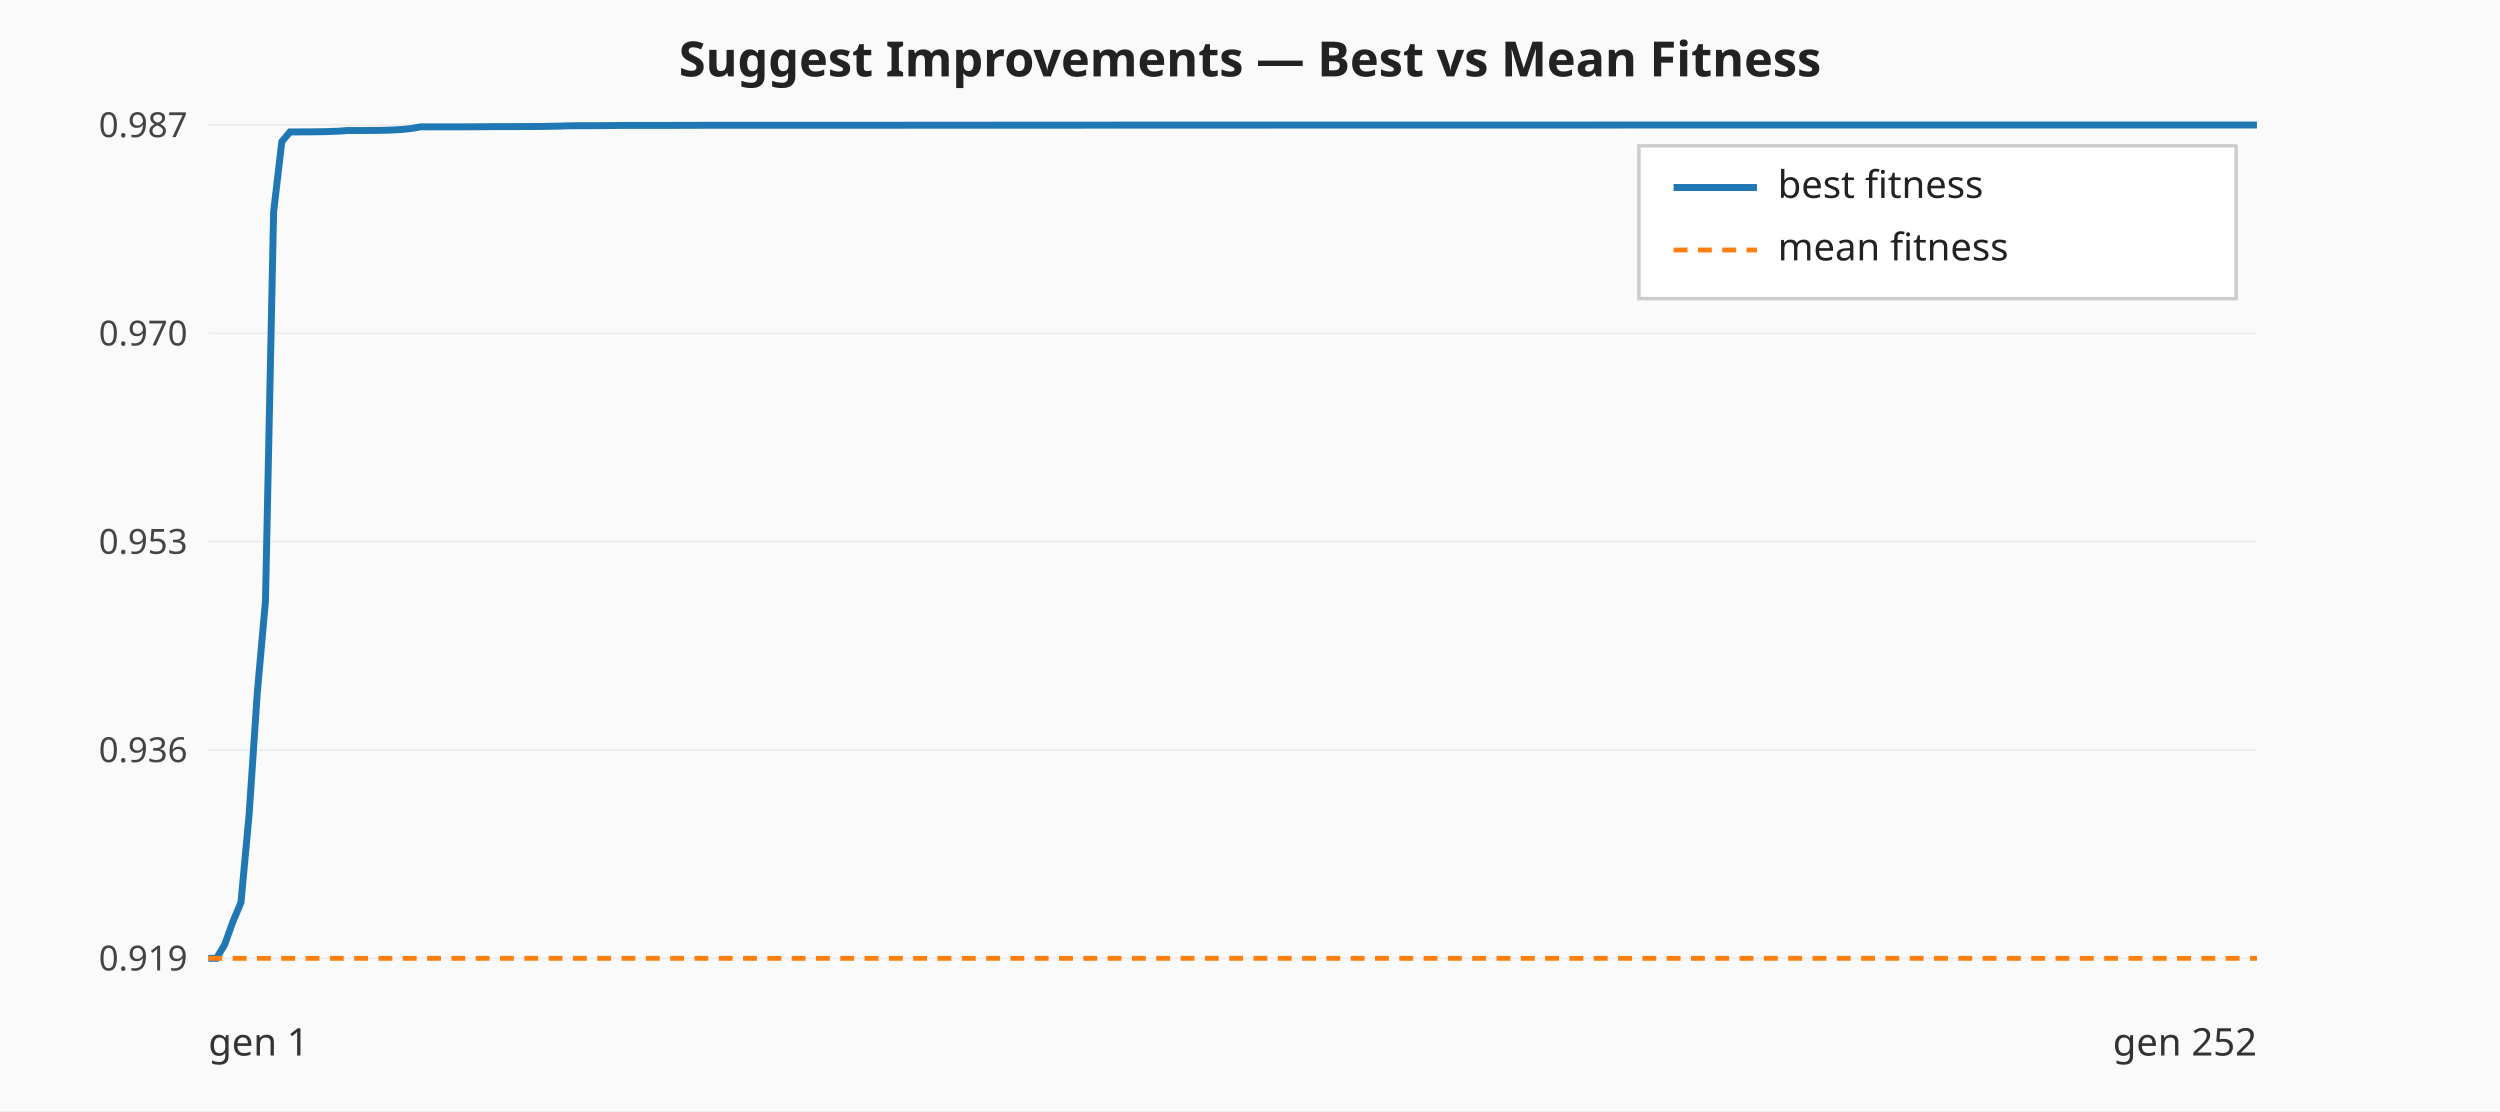
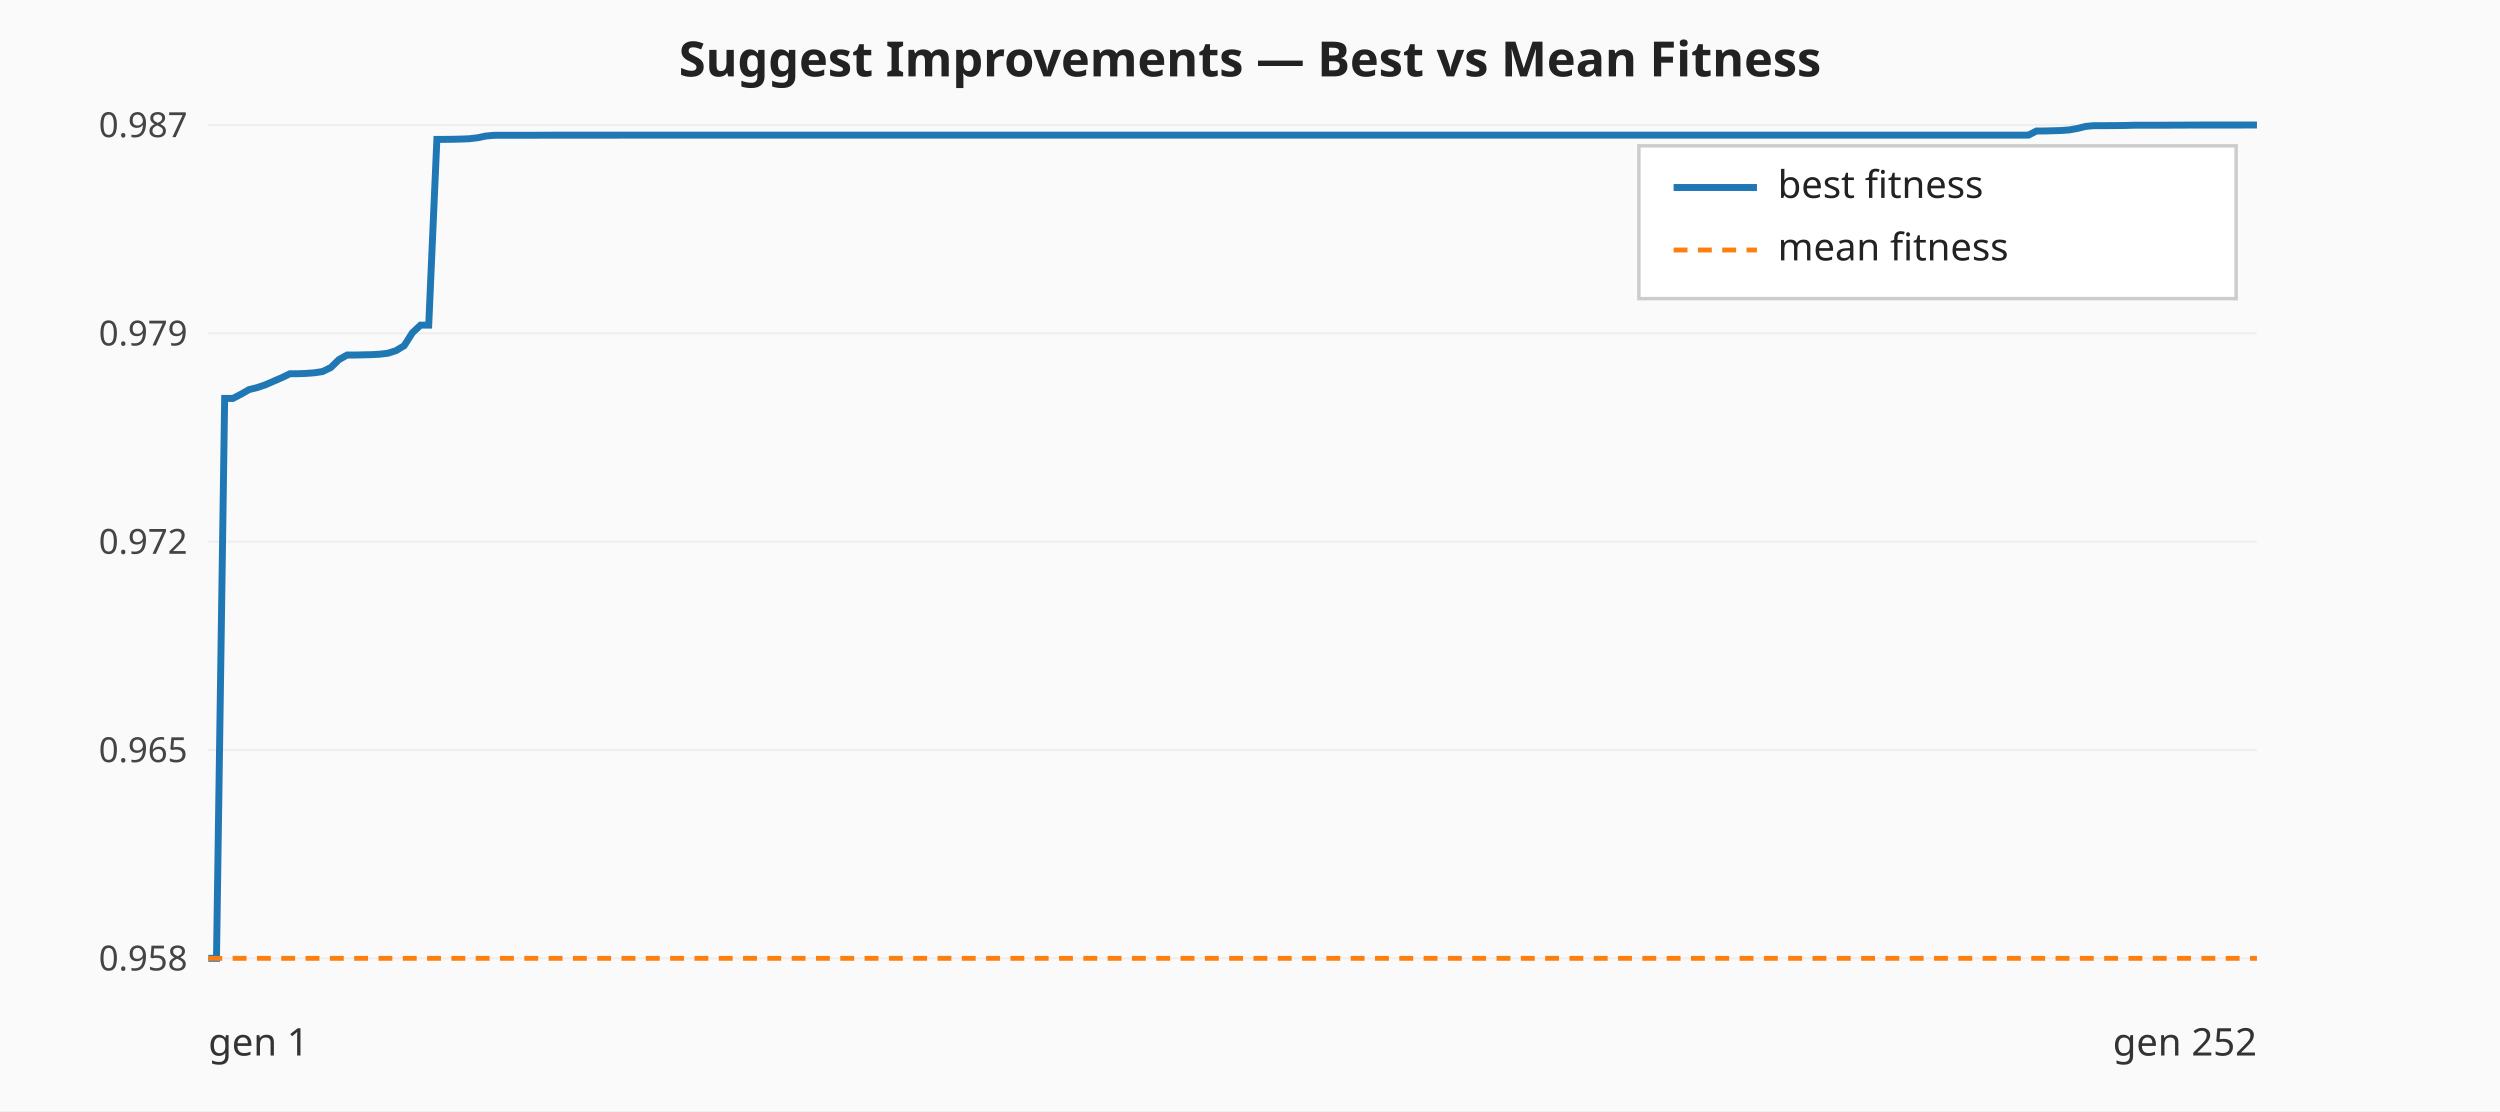
<svg xmlns="http://www.w3.org/2000/svg" viewBox="0 0 720 320" width="720" height="320" role="img" aria-label="Suggest Improvements — best vs mean fitness per generation">
  <rect width="720" height="320" fill="#fafafa" />
  <text x="360" y="22" text-anchor="middle" font-family="sans-serif" font-size="14" font-weight="bold" fill="#222">Suggest Improvements — Best vs Mean Fitness</text>
  <line x1="60.00" y1="276.00" x2="650.00" y2="276.00" stroke="#eeeeee" stroke-width="0.6" />
-   <text x="54.00" y="279.50" text-anchor="end" font-family="sans-serif" font-size="10" fill="#444">0.919</text>
+   <text x="54.00" y="279.50" text-anchor="end" font-family="sans-serif" font-size="10" fill="#444">0.958</text>
  <line x1="60.00" y1="216.00" x2="650.00" y2="216.00" stroke="#eeeeee" stroke-width="0.6" />
-   <text x="54.00" y="219.50" text-anchor="end" font-family="sans-serif" font-size="10" fill="#444">0.936</text>
+   <text x="54.00" y="219.50" text-anchor="end" font-family="sans-serif" font-size="10" fill="#444">0.965</text>
  <line x1="60.00" y1="156.00" x2="650.00" y2="156.00" stroke="#eeeeee" stroke-width="0.6" />
-   <text x="54.00" y="159.50" text-anchor="end" font-family="sans-serif" font-size="10" fill="#444">0.953</text>
+   <text x="54.00" y="159.50" text-anchor="end" font-family="sans-serif" font-size="10" fill="#444">0.972</text>
  <line x1="60.00" y1="96.00" x2="650.00" y2="96.00" stroke="#eeeeee" stroke-width="0.6" />
-   <text x="54.00" y="99.50" text-anchor="end" font-family="sans-serif" font-size="10" fill="#444">0.970</text>
+   <text x="54.00" y="99.50" text-anchor="end" font-family="sans-serif" font-size="10" fill="#444">0.979</text>
  <line x1="60.00" y1="36.00" x2="650.00" y2="36.00" stroke="#eeeeee" stroke-width="0.6" />
  <text x="54.00" y="39.50" text-anchor="end" font-family="sans-serif" font-size="10" fill="#444">0.987</text>
-   <polyline class="best-fitness" fill="none" stroke="#1f77b4" stroke-width="2" points="60.00,276.00 62.35,276.00 64.70,272.07 67.05,265.52 69.40,259.90 71.75,234.51 74.10,199.51 76.45,173.19 78.80,61.05 81.16,40.80 83.51,37.99 85.86,37.99 88.21,37.98 90.56,37.96 92.91,37.93 95.26,37.86 97.61,37.77 99.96,37.60 102.31,37.60 104.66,37.59 107.01,37.57 109.36,37.55 111.71,37.49 114.06,37.39 116.41,37.23 118.76,36.95 121.12,36.54 123.47,36.54 125.82,36.54 128.17,36.54 130.52,36.54 132.87,36.53 135.22,36.52 137.57,36.51 139.92,36.49 142.27,36.46 144.62,36.46 146.97,36.46 149.32,36.45 151.67,36.44 154.02,36.43 156.37,36.41 158.73,36.36 161.08,36.32 163.43,36.24 165.78,36.20 168.13,36.20 170.48,36.20 172.83,36.19 175.18,36.17 177.53,36.14 179.88,36.11 182.23,36.11 184.58,36.11 186.93,36.11 189.28,36.11 191.63,36.11 193.98,36.11 196.33,36.10 198.69,36.10 201.04,36.09 203.39,36.08 205.74,36.08 208.09,36.08 210.44,36.08 212.79,36.08 215.14,36.08 217.49,36.08 219.84,36.08 222.19,36.08 224.54,36.08 226.89,36.08 229.24,36.08 231.59,36.07 233.94,36.07 236.29,36.07 238.65,36.07 241.00,36.07 243.35,36.07 245.70,36.07 248.05,36.07 250.40,36.07 252.75,36.07 255.10,36.07 257.45,36.07 259.80,36.07 262.15,36.06 264.50,36.06 266.85,36.06 269.20,36.06 271.55,36.06 273.90,36.06 276.25,36.06 278.61,36.06 280.96,36.06 283.31,36.06 285.66,36.05 288.01,36.05 290.36,36.05 292.71,36.05 295.06,36.05 297.41,36.05 299.76,36.05 302.11,36.05 304.46,36.05 306.81,36.05 309.16,36.05 311.51,36.05 313.86,36.04 316.22,36.04 318.57,36.04 320.92,36.03 323.27,36.03 325.62,36.03 327.97,36.03 330.32,36.03 332.67,36.03 335.02,36.03 337.37,36.03 339.72,36.03 342.07,36.03 344.42,36.03 346.77,36.03 349.12,36.03 351.47,36.03 353.82,36.03 356.18,36.03 358.53,36.03 360.88,36.03 363.23,36.03 365.58,36.03 367.93,36.02 370.28,36.02 372.63,36.02 374.98,36.02 377.33,36.02 379.68,36.02 382.03,36.02 384.38,36.02 386.73,36.02 389.08,36.02 391.43,36.02 393.78,36.02 396.14,36.02 398.49,36.02 400.84,36.02 403.19,36.02 405.54,36.02 407.89,36.02 410.24,36.02 412.59,36.02 414.94,36.02 417.29,36.02 419.64,36.02 421.99,36.02 424.34,36.02 426.69,36.02 429.04,36.02 431.39,36.02 433.75,36.02 436.10,36.02 438.45,36.02 440.80,36.02 443.15,36.02 445.50,36.02 447.85,36.02 450.20,36.02 452.55,36.02 454.90,36.02 457.25,36.02 459.60,36.01 461.95,36.01 464.30,36.01 466.65,36.01 469.00,36.00 471.35,36.00 473.71,36.00 476.06,36.00 478.41,36.00 480.76,36.00 483.11,36.00 485.46,36.00 487.81,36.00 490.16,36.00 492.51,36.00 494.86,36.00 497.21,36.00 499.56,36.00 501.91,36.00 504.26,36.00 506.61,36.00 508.96,36.00 511.31,36.00 513.67,36.00 516.02,36.00 518.37,36.00 520.72,36.00 523.07,36.00 525.42,36.00 527.77,36.00 530.12,36.00 532.47,36.00 534.82,36.00 537.17,36.00 539.52,36.00 541.87,36.00 544.22,36.00 546.57,36.00 548.92,36.00 551.27,36.00 553.63,36.00 555.98,36.00 558.33,36.00 560.68,36.00 563.03,36.00 565.38,36.00 567.73,36.00 570.08,36.00 572.43,36.00 574.78,36.00 577.13,36.00 579.48,36.00 581.83,36.00 584.18,36.00 586.53,36.00 588.88,36.00 591.24,36.00 593.59,36.00 595.94,36.00 598.29,36.00 600.64,36.00 602.99,36.00 605.34,36.00 607.69,36.00 610.04,36.00 612.39,36.00 614.74,36.00 617.09,36.00 619.44,36.00 621.79,36.00 624.14,36.00 626.49,36.00 628.84,36.00 631.20,36.00 633.55,36.00 635.90,36.00 638.25,36.00 640.60,36.00 642.95,36.00 645.30,36.00 647.65,36.00 650.00,36.00" />
+   <polyline class="best-fitness" fill="none" stroke="#1f77b4" stroke-width="2" points="60.00,276.00 62.35,276.00 64.70,114.75 67.05,114.75 69.40,113.54 71.75,112.19 74.10,111.62 76.45,110.81 78.80,109.79 81.16,108.77 83.51,107.63 85.86,107.63 88.21,107.54 90.56,107.36 92.91,107.00 95.26,105.86 97.61,103.57 99.96,102.25 102.31,102.25 104.66,102.19 107.01,102.14 109.36,102.01 111.71,101.73 114.06,100.98 116.41,99.56 118.76,95.85 121.12,93.64 123.47,93.64 125.82,40.14 128.17,40.14 130.52,40.11 132.87,40.05 135.22,39.95 137.57,39.67 139.92,39.18 142.27,38.97 144.62,38.95 146.97,38.95 149.32,38.95 151.67,38.95 154.02,38.95 156.37,38.94 158.73,38.93 161.08,38.93 163.43,38.93 165.78,38.93 168.13,38.93 170.48,38.93 172.83,38.93 175.18,38.93 177.53,38.93 179.88,38.92 182.23,38.92 184.58,38.92 186.93,38.92 189.28,38.92 191.63,38.92 193.98,38.92 196.33,38.92 198.69,38.92 201.04,38.92 203.39,38.92 205.74,38.92 208.09,38.92 210.44,38.92 212.79,38.92 215.14,38.92 217.49,38.92 219.84,38.92 222.19,38.92 224.54,38.92 226.89,38.92 229.24,38.92 231.59,38.92 233.94,38.92 236.29,38.92 238.65,38.92 241.00,38.92 243.35,38.92 245.70,38.92 248.05,38.92 250.40,38.92 252.75,38.92 255.10,38.92 257.45,38.92 259.80,38.92 262.15,38.92 264.50,38.92 266.85,38.92 269.20,38.92 271.55,38.92 273.90,38.92 276.25,38.92 278.61,38.92 280.96,38.92 283.31,38.92 285.66,38.92 288.01,38.92 290.36,38.92 292.71,38.92 295.06,38.92 297.41,38.92 299.76,38.92 302.11,38.92 304.46,38.92 306.81,38.92 309.16,38.92 311.51,38.92 313.86,38.92 316.22,38.92 318.57,38.92 320.92,38.92 323.27,38.92 325.62,38.92 327.97,38.92 330.32,38.92 332.67,38.92 335.02,38.92 337.37,38.92 339.72,38.92 342.07,38.92 344.42,38.92 346.77,38.92 349.12,38.92 351.47,38.92 353.82,38.92 356.18,38.92 358.53,38.92 360.88,38.92 363.23,38.92 365.58,38.92 367.93,38.92 370.28,38.92 372.63,38.92 374.98,38.92 377.33,38.92 379.68,38.92 382.03,38.92 384.38,38.92 386.73,38.92 389.08,38.92 391.43,38.92 393.78,38.92 396.14,38.92 398.49,38.92 400.84,38.92 403.19,38.92 405.54,38.92 407.89,38.92 410.24,38.92 412.59,38.92 414.94,38.92 417.29,38.92 419.64,38.92 421.99,38.92 424.34,38.92 426.69,38.92 429.04,38.92 431.39,38.92 433.75,38.92 436.10,38.92 438.45,38.92 440.80,38.92 443.15,38.92 445.50,38.92 447.85,38.92 450.20,38.92 452.55,38.92 454.90,38.92 457.25,38.92 459.60,38.92 461.95,38.92 464.30,38.92 466.65,38.92 469.00,38.92 471.35,38.92 473.71,38.92 476.06,38.92 478.41,38.92 480.76,38.92 483.11,38.92 485.46,38.92 487.81,38.92 490.16,38.92 492.51,38.92 494.86,38.92 497.21,38.92 499.56,38.92 501.91,38.92 504.26,38.92 506.61,38.92 508.96,38.92 511.31,38.92 513.67,38.92 516.02,38.92 518.37,38.92 520.72,38.92 523.07,38.92 525.42,38.92 527.77,38.92 530.12,38.92 532.47,38.92 534.82,38.92 537.17,38.92 539.52,38.92 541.87,38.92 544.22,38.92 546.57,38.92 548.92,38.92 551.27,38.92 553.63,38.92 555.98,38.92 558.33,38.92 560.68,38.92 563.03,38.92 565.38,38.92 567.73,38.92 570.08,38.92 572.43,38.92 574.78,38.92 577.13,38.92 579.48,38.92 581.83,38.92 584.18,38.92 586.53,37.72 588.88,37.72 591.24,37.66 593.59,37.59 595.94,37.42 598.29,37.00 600.64,36.41 602.99,36.19 605.34,36.19 607.69,36.18 610.04,36.16 612.39,36.13 614.74,36.06 617.09,36.06 619.44,36.06 621.79,36.06 624.14,36.05 626.49,36.04 628.84,36.03 631.20,36.02 633.55,36.01 635.90,36.01 638.25,36.01 640.60,36.01 642.95,36.01 645.30,36.01 647.65,36.00 650.00,36.00" />
  <polyline class="mean-fitness" fill="none" stroke="#ff7f0e" stroke-width="1.4" stroke-dasharray="4 3" points="60.00,276.00 62.35,276.00 64.70,276.00 67.05,276.00 69.40,276.00 71.75,276.00 74.10,276.00 76.45,276.00 78.80,276.00 81.16,276.00 83.51,276.00 85.86,276.00 88.21,276.00 90.56,276.00 92.91,276.00 95.26,276.00 97.61,276.00 99.96,276.00 102.31,276.00 104.66,276.00 107.01,276.00 109.36,276.00 111.71,276.00 114.06,276.00 116.41,276.00 118.76,276.00 121.12,276.00 123.47,276.00 125.82,276.00 128.17,276.00 130.52,276.00 132.87,276.00 135.22,276.00 137.57,276.00 139.92,276.00 142.27,276.00 144.62,276.00 146.97,276.00 149.32,276.00 151.67,276.00 154.02,276.00 156.37,276.00 158.73,276.00 161.08,276.00 163.43,276.00 165.78,276.00 168.13,276.00 170.48,276.00 172.83,276.00 175.18,276.00 177.53,276.00 179.88,276.00 182.23,276.00 184.58,276.00 186.93,276.00 189.28,276.00 191.63,276.00 193.98,276.00 196.33,276.00 198.69,276.00 201.04,276.00 203.39,276.00 205.74,276.00 208.09,276.00 210.44,276.00 212.79,276.00 215.14,276.00 217.49,276.00 219.84,276.00 222.19,276.00 224.54,276.00 226.89,276.00 229.24,276.00 231.59,276.00 233.94,276.00 236.29,276.00 238.65,276.00 241.00,276.00 243.35,276.00 245.70,276.00 248.05,276.00 250.40,276.00 252.75,276.00 255.10,276.00 257.45,276.00 259.80,276.00 262.15,276.00 264.50,276.00 266.85,276.00 269.20,276.00 271.55,276.00 273.90,276.00 276.25,276.00 278.61,276.00 280.96,276.00 283.31,276.00 285.66,276.00 288.01,276.00 290.36,276.00 292.71,276.00 295.06,276.00 297.41,276.00 299.76,276.00 302.11,276.00 304.46,276.00 306.81,276.00 309.16,276.00 311.51,276.00 313.86,276.00 316.22,276.00 318.57,276.00 320.92,276.00 323.27,276.00 325.62,276.00 327.97,276.00 330.32,276.00 332.67,276.00 335.02,276.00 337.37,276.00 339.72,276.00 342.07,276.00 344.42,276.00 346.77,276.00 349.12,276.00 351.47,276.00 353.82,276.00 356.18,276.00 358.53,276.00 360.88,276.00 363.23,276.00 365.58,276.00 367.93,276.00 370.28,276.00 372.63,276.00 374.98,276.00 377.33,276.00 379.68,276.00 382.03,276.00 384.38,276.00 386.73,276.00 389.08,276.00 391.43,276.00 393.78,276.00 396.14,276.00 398.49,276.00 400.84,276.00 403.19,276.00 405.54,276.00 407.89,276.00 410.24,276.00 412.59,276.00 414.94,276.00 417.29,276.00 419.64,276.00 421.99,276.00 424.34,276.00 426.69,276.00 429.04,276.00 431.39,276.00 433.75,276.00 436.10,276.00 438.45,276.00 440.80,276.00 443.15,276.00 445.50,276.00 447.85,276.00 450.20,276.00 452.55,276.00 454.90,276.00 457.25,276.00 459.60,276.00 461.95,276.00 464.30,276.00 466.65,276.00 469.00,276.00 471.35,276.00 473.71,276.00 476.06,276.00 478.41,276.00 480.76,276.00 483.11,276.00 485.46,276.00 487.81,276.00 490.16,276.00 492.51,276.00 494.86,276.00 497.21,276.00 499.56,276.00 501.91,276.00 504.26,276.00 506.61,276.00 508.96,276.00 511.31,276.00 513.67,276.00 516.02,276.00 518.37,276.00 520.72,276.00 523.07,276.00 525.42,276.00 527.77,276.00 530.12,276.00 532.47,276.00 534.82,276.00 537.17,276.00 539.52,276.00 541.87,276.00 544.22,276.00 546.57,276.00 548.92,276.00 551.27,276.00 553.63,276.00 555.98,276.00 558.33,276.00 560.68,276.00 563.03,276.00 565.38,276.00 567.73,276.00 570.08,276.00 572.43,276.00 574.78,276.00 577.13,276.00 579.48,276.00 581.83,276.00 584.18,276.00 586.53,276.00 588.88,276.00 591.24,276.00 593.59,276.00 595.94,276.00 598.29,276.00 600.64,276.00 602.99,276.00 605.34,276.00 607.69,276.00 610.04,276.00 612.39,276.00 614.74,276.00 617.09,276.00 619.44,276.00 621.79,276.00 624.14,276.00 626.49,276.00 628.84,276.00 631.20,276.00 633.55,276.00 635.90,276.00 638.25,276.00 640.60,276.00 642.95,276.00 645.30,276.00 647.65,276.00 650.00,276.00" />
  <text x="60.00" y="304.00" font-family="sans-serif" font-size="11" fill="#333">gen 1</text>
  <text x="650.00" y="304.00" text-anchor="end" font-family="sans-serif" font-size="11" fill="#333">gen 252</text>
  <g class="legend" font-family="sans-serif" font-size="11" fill="#222">
    <rect x="472.00" y="42.00" width="172" height="44" fill="#ffffff" fill-opacity="0.9" stroke="#cccccc" />
    <line x1="482.00" y1="54.00" x2="506.00" y2="54.00" stroke="#1f77b4" stroke-width="2" />
    <text x="512.00" y="57.00">best fitness</text>
    <line x1="482.00" y1="72.00" x2="506.00" y2="72.00" stroke="#ff7f0e" stroke-width="1.4" stroke-dasharray="4 3" />
    <text x="512.00" y="75.00">mean fitness</text>
  </g>
</svg>
